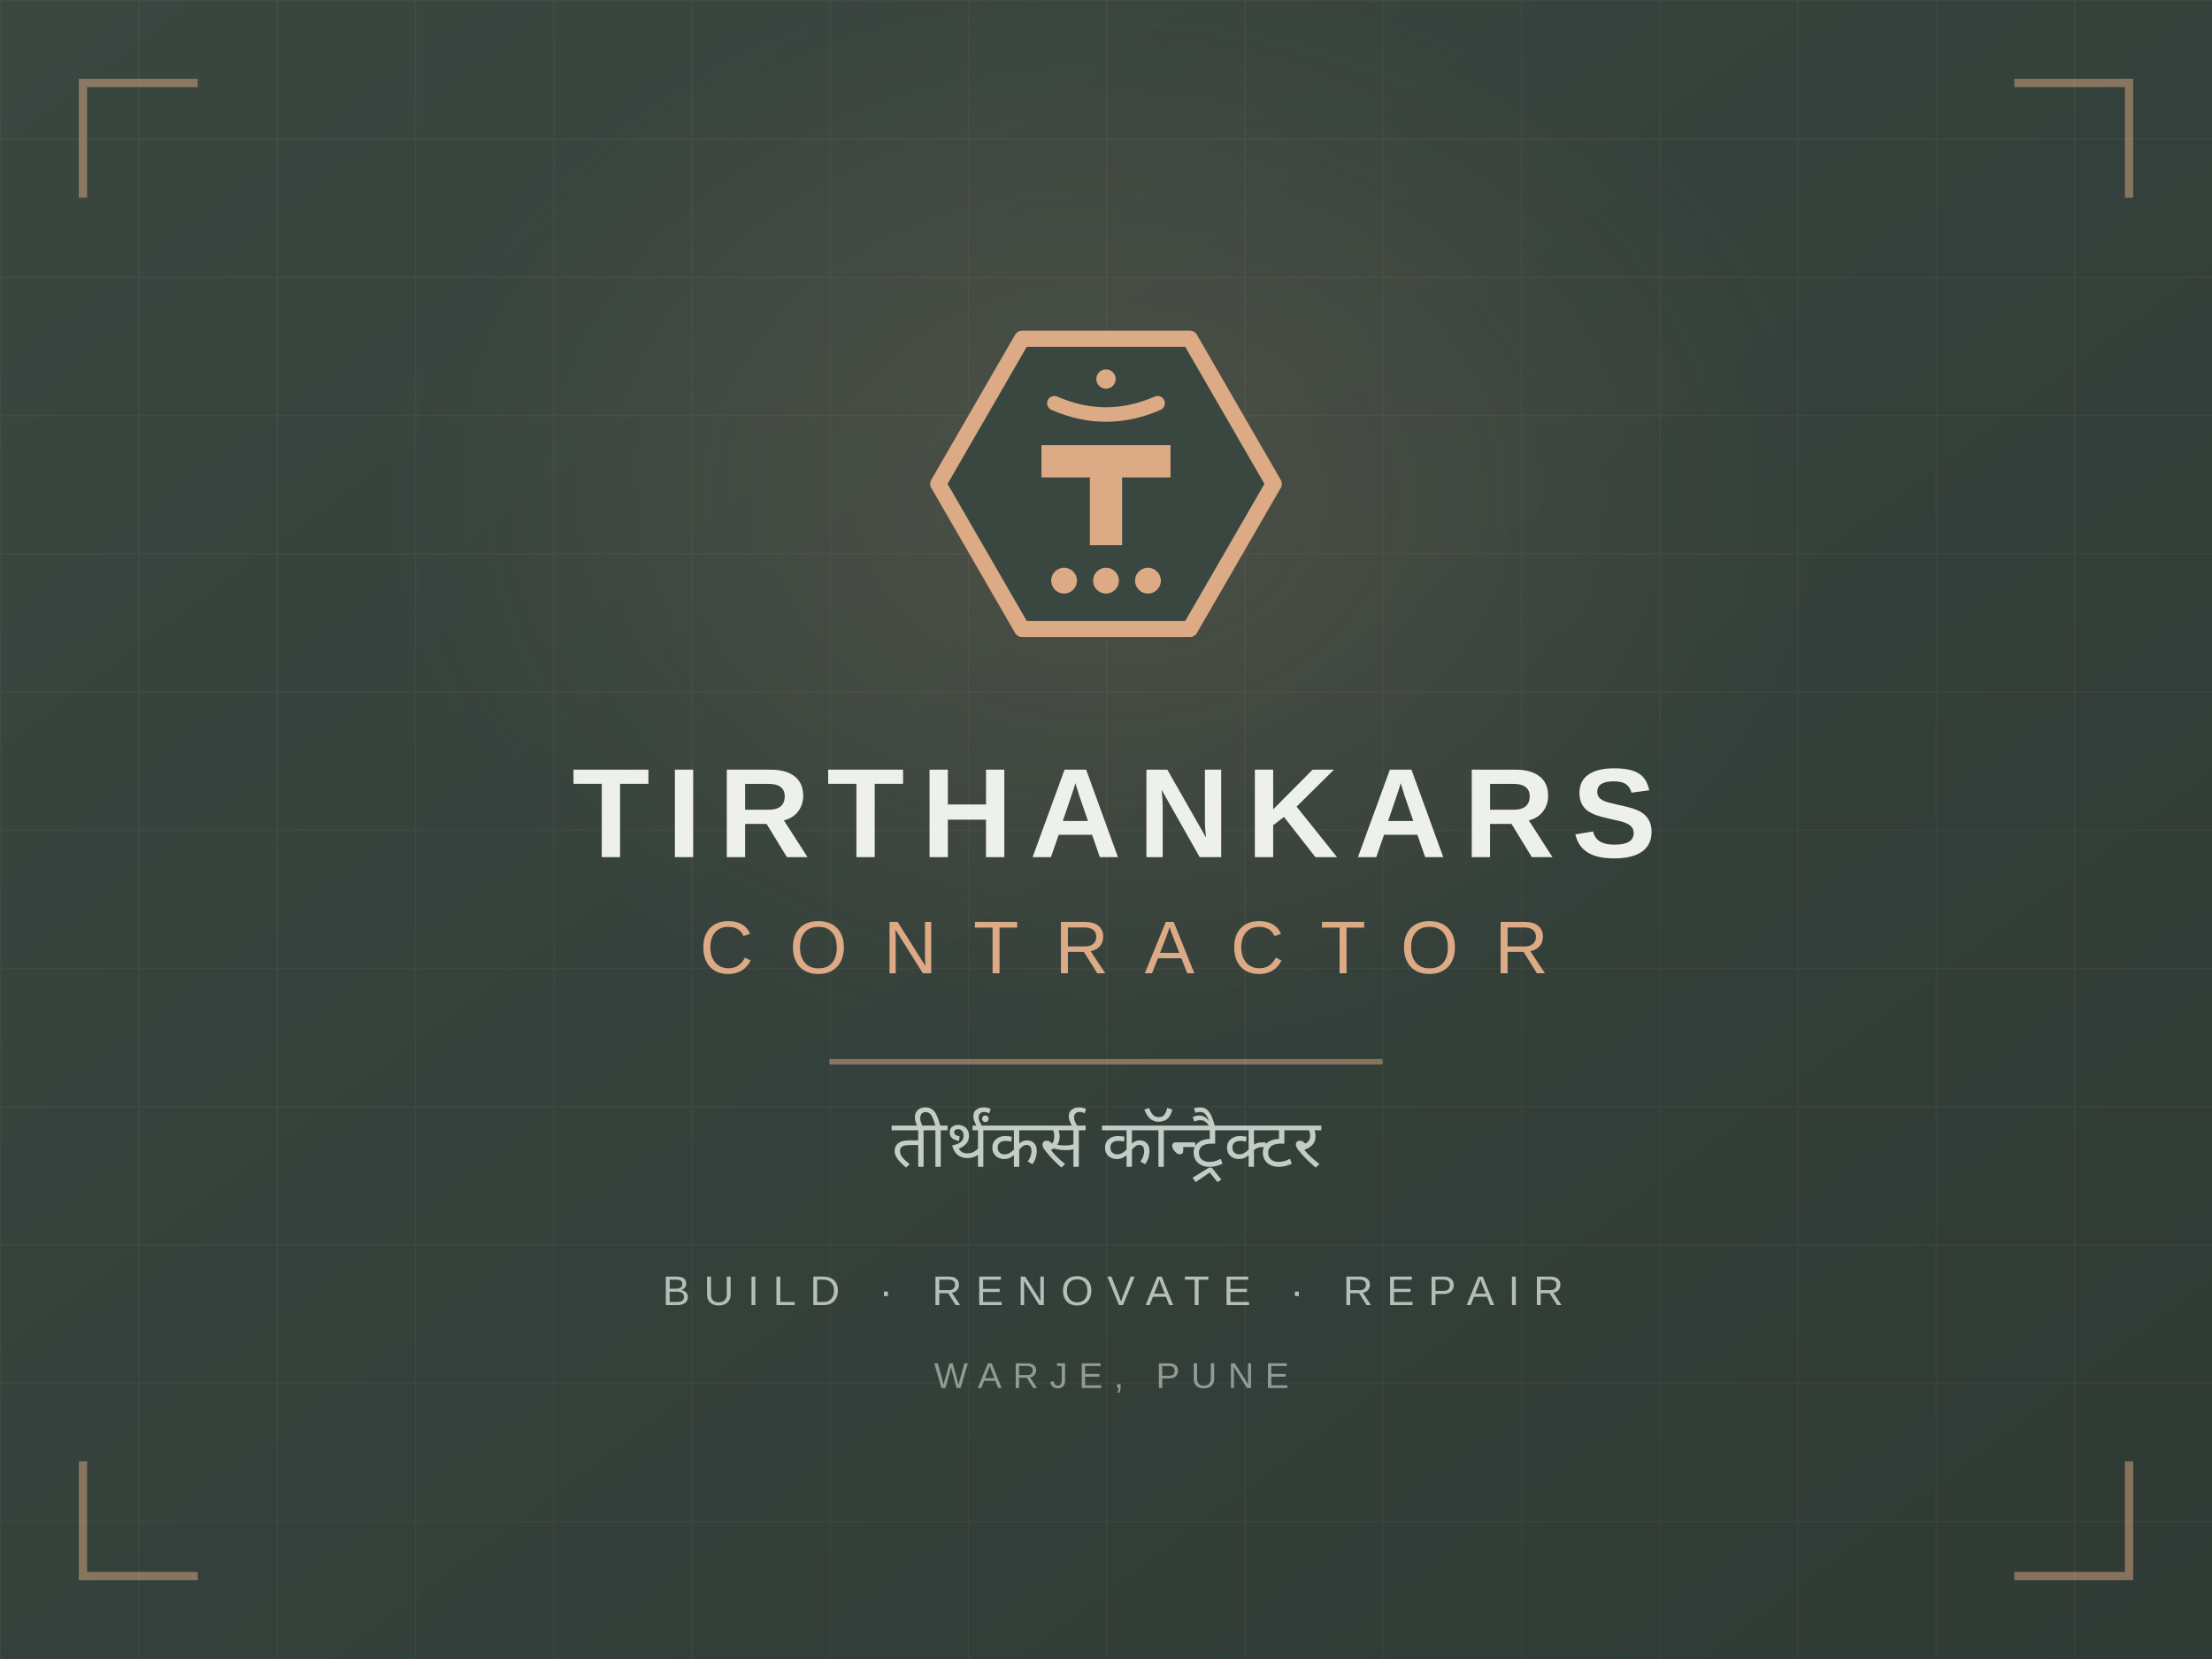
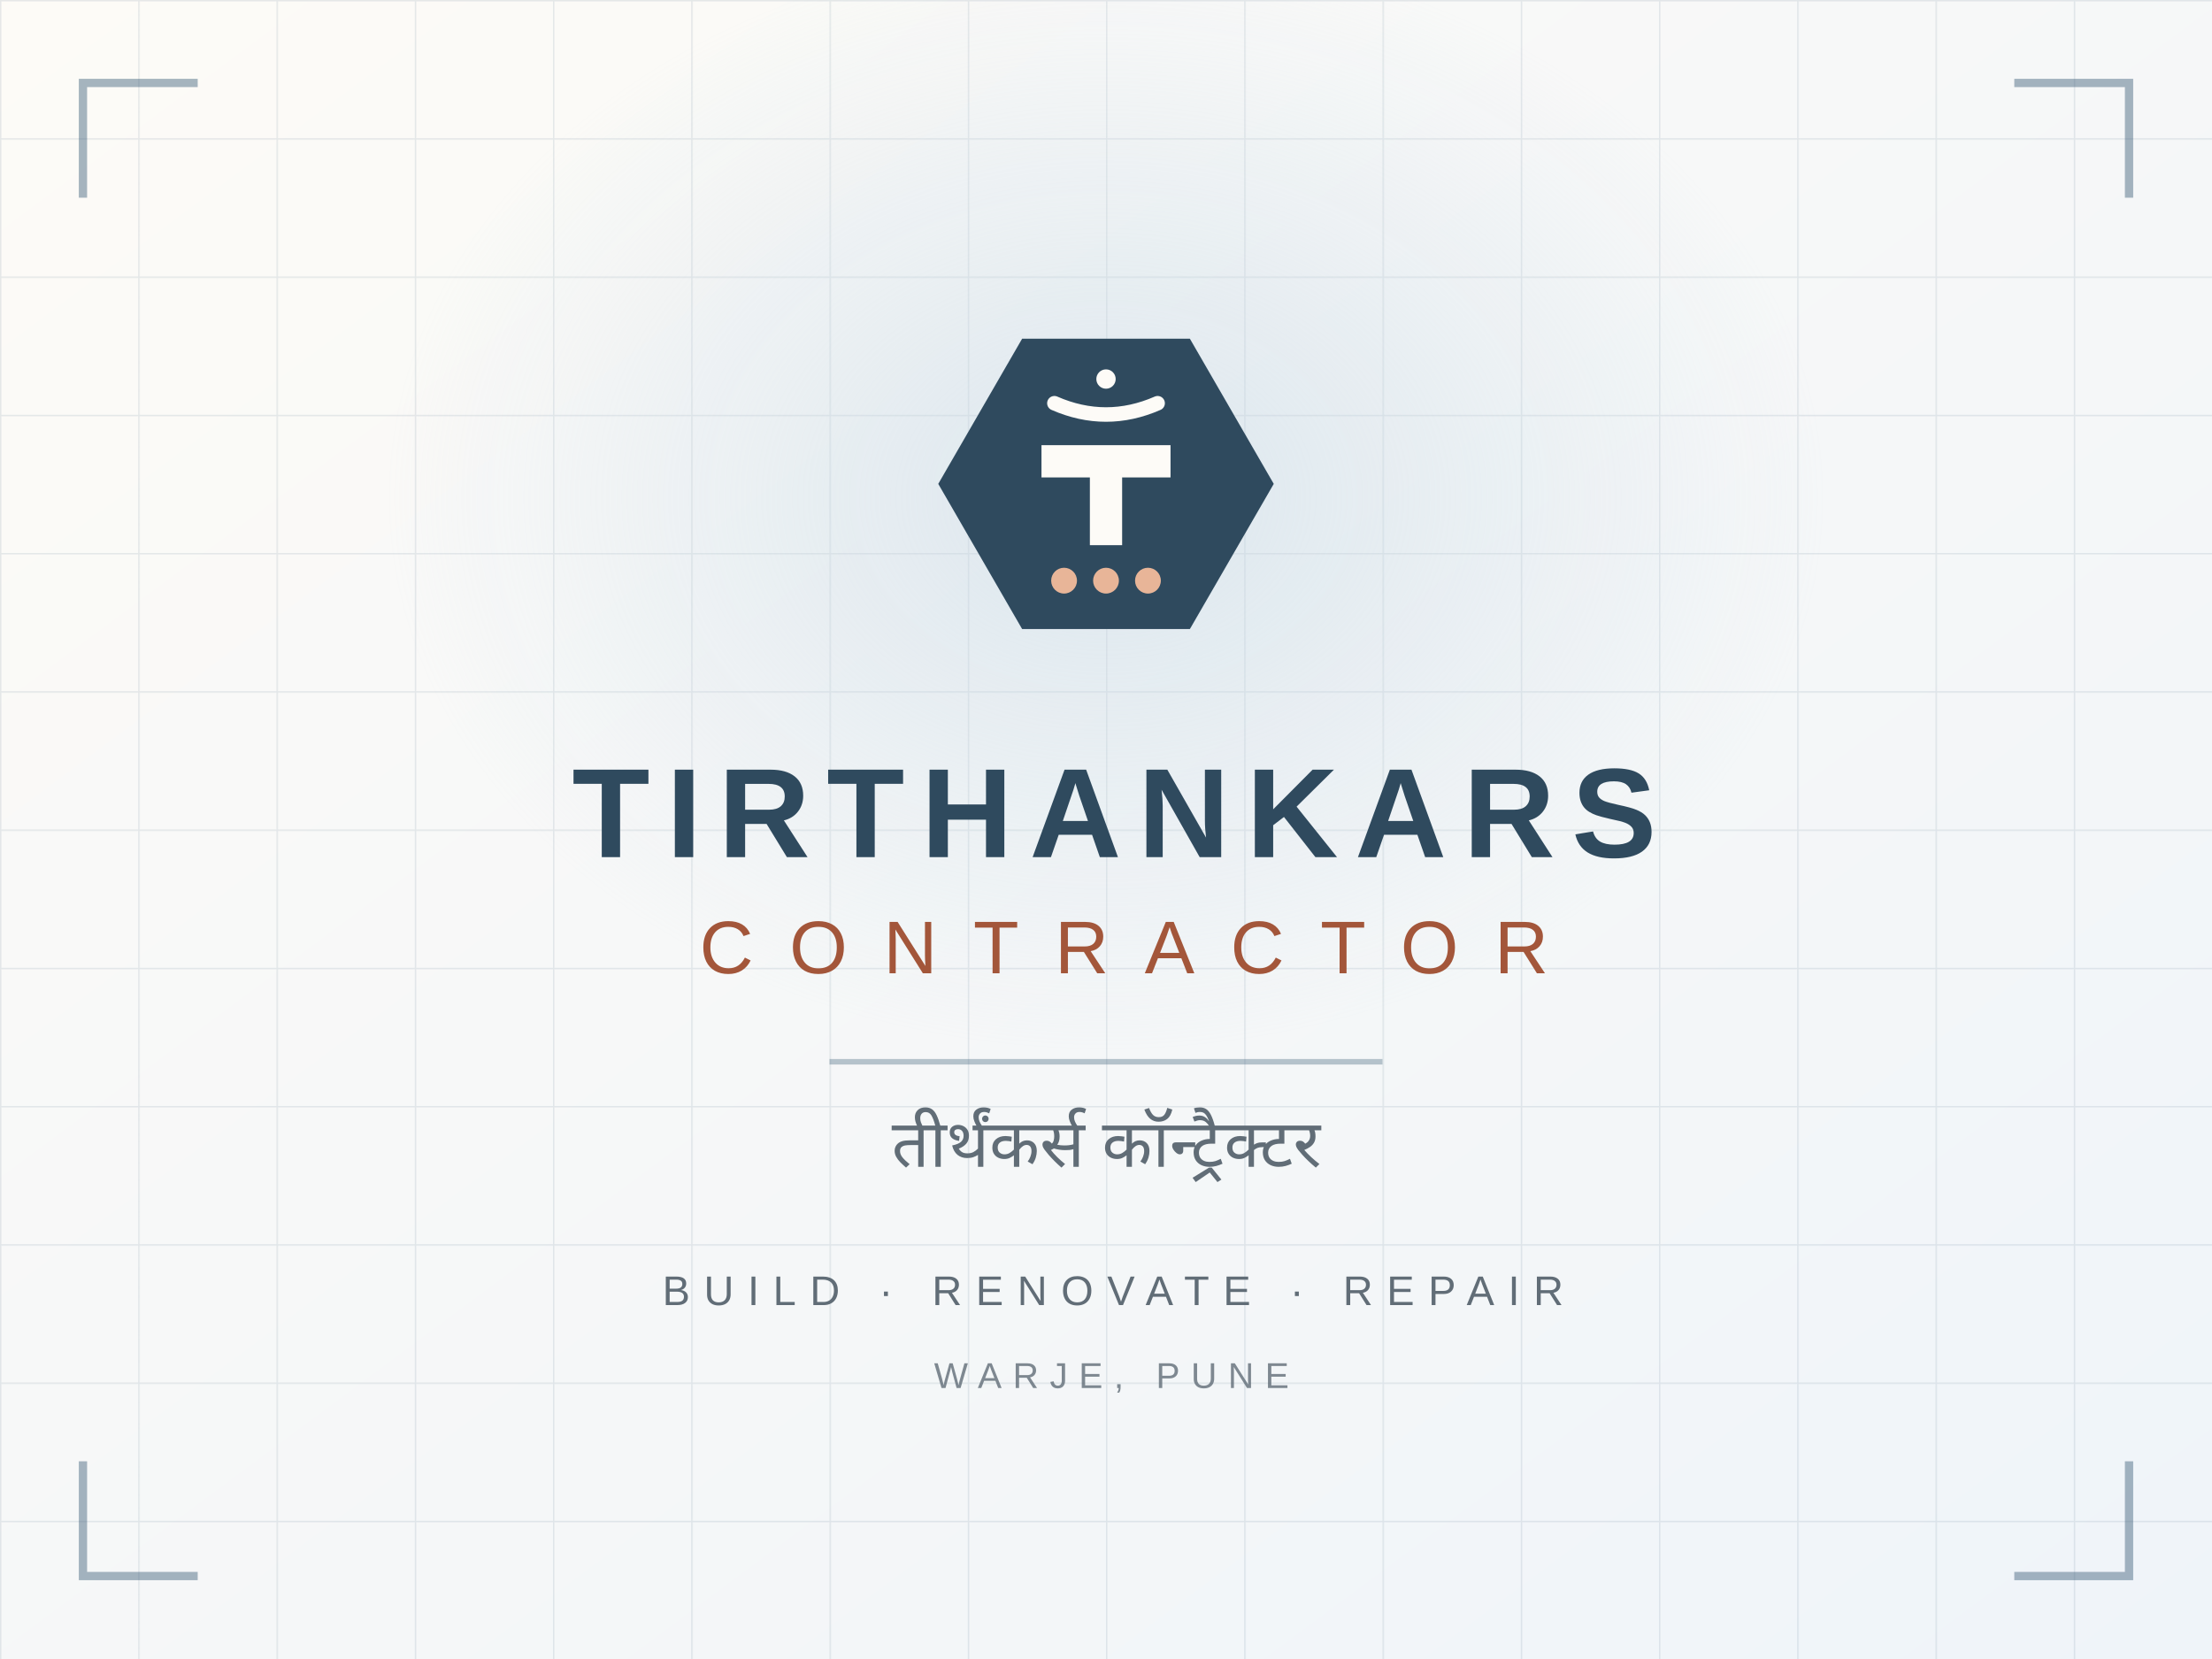
<svg xmlns="http://www.w3.org/2000/svg" viewBox="0 0 800 600" role="img" aria-label="Tirthankars Contractor logo">
  <defs>
    <linearGradient id="card-bg" x1="0" y1="0" x2="1" y2="1">
-       <stop offset="0%" stop-color="#3a4741" />
-       <stop offset="100%" stop-color="#2f3a35" />
+       <stop offset="0%" stop-color="#fdfbf7" />
+       <stop offset="100%" stop-color="#eff4f9" />
    </linearGradient>
    <radialGradient id="badge-glow" cx="0.5" cy="0.5" r="0.5">
-       <stop offset="0%" stop-color="#dcaa85" stop-opacity="0.14" />
-       <stop offset="100%" stop-color="#dcaa85" stop-opacity="0" />
+       <stop offset="0%" stop-color="#c6d8e5" stop-opacity="0.55" />
+       <stop offset="100%" stop-color="#c6d8e5" stop-opacity="0" />
    </radialGradient>
    <pattern id="blueprint" width="50" height="50" patternUnits="userSpaceOnUse">
-       <path d="M50 0 L0 0 L0 50" fill="none" stroke="#dcaa85" stroke-width="1" stroke-opacity="0.06" />
+       <path d="M50 0 L0 0 L0 50" fill="none" stroke="#3c5f78" stroke-width="1" stroke-opacity="0.12" />
    </pattern>
  </defs>
  <rect width="800" height="600" fill="url(#card-bg)" />
  <rect width="800" height="600" fill="url(#blueprint)" />
  <ellipse cx="400" cy="180" rx="260" ry="200" fill="url(#badge-glow)" />
-   <g fill="none" stroke="#dcaa85" stroke-width="3" stroke-opacity="0.5" stroke-linecap="square">
+   <g fill="none" stroke="#3c5f78" stroke-width="3" stroke-opacity="0.45" stroke-linecap="square">
    <path d="M30 70 V30 H70" />
    <path d="M730 30 H770 V70" />
    <path d="M30 530 V570 H70" />
    <path d="M770 530 V570 H730" />
  </g>
  <g transform="translate(330 105) scale(1.1667)">
-     <polygon points="112,60 86,105 34,105 8,60 34,15 86,15" fill="#3a4741" stroke="#dcaa85" stroke-width="5" stroke-linejoin="round" />
-     <circle cx="60" cy="27.5" r="3" fill="#dcaa85" />
-     <path d="M44 35 Q60 42 76 35" fill="none" stroke="#dcaa85" stroke-width="4.5" stroke-linecap="round" />
-     <path d="M40 48 H80 V58 H65 V79 H55 V58 H40 Z" fill="#dcaa85" />
-     <g fill="#dcaa85">
+     <polygon points="112,60 86,105 34,105 8,60 34,15 86,15" fill="#2f4a5e" />
+     <circle cx="60" cy="27.5" r="3" fill="#fdfbf7" />
+     <path d="M44 35 Q60 42 76 35" fill="none" stroke="#fdfbf7" stroke-width="4.5" stroke-linecap="round" />
+     <path d="M40 48 H80 V58 H65 V79 H55 V58 H40 Z" fill="#fdfbf7" />
+     <g fill="#e8b598">
      <circle cx="47" cy="90" r="4" />
      <circle cx="60" cy="90" r="4" />
      <circle cx="73" cy="90" r="4" />
    </g>
  </g>
-   <text x="403" y="310" text-anchor="middle" font-family="Arial, Helvetica, sans-serif" font-size="46" font-weight="bold" letter-spacing="6" fill="#eef0ec">TIRTHANKARS</text>
-   <text x="406.5" y="352" text-anchor="middle" font-family="Arial, Helvetica, sans-serif" font-size="27" letter-spacing="13" fill="#dcaa85">CONTRACTOR</text>
-   <line x1="300" y1="384" x2="500" y2="384" stroke="#dcaa85" stroke-width="2" stroke-opacity="0.5" />
-   <text x="400" y="422" text-anchor="middle" font-family="'Nirmala UI', 'Kohinoor Devanagari', 'Noto Sans Devanagari', Arial, sans-serif" font-size="24" fill="#c3ccc5">तीर्थंकर्स कॉन्ट्रैक्टर</text>
-   <text x="402.5" y="472" text-anchor="middle" font-family="Arial, Helvetica, sans-serif" font-size="15" letter-spacing="5" fill="#c3ccc5" fill-opacity="0.9">BUILD · RENOVATE · REPAIR</text>
-   <text x="402" y="502" text-anchor="middle" font-family="Arial, Helvetica, sans-serif" font-size="13" letter-spacing="4" fill="#c3ccc5" fill-opacity="0.65">WARJE, PUNE</text>
+   <text x="403" y="310" text-anchor="middle" font-family="Arial, Helvetica, sans-serif" font-size="46" font-weight="bold" letter-spacing="6" fill="#2f4a5e">TIRTHANKARS</text>
+   <text x="406.5" y="352" text-anchor="middle" font-family="Arial, Helvetica, sans-serif" font-size="27" letter-spacing="13" fill="#a3563a">CONTRACTOR</text>
+   <line x1="300" y1="384" x2="500" y2="384" stroke="#3c5f78" stroke-width="2" stroke-opacity="0.35" />
+   <text x="400" y="422" text-anchor="middle" font-family="'Nirmala UI', 'Kohinoor Devanagari', 'Noto Sans Devanagari', Arial, sans-serif" font-size="24" fill="#616d77">तीर्थंकर्स कॉन्ट्रैक्टर</text>
+   <text x="402.5" y="472" text-anchor="middle" font-family="Arial, Helvetica, sans-serif" font-size="15" letter-spacing="5" fill="#616d77">BUILD · RENOVATE · REPAIR</text>
+   <text x="402" y="502" text-anchor="middle" font-family="Arial, Helvetica, sans-serif" font-size="13" letter-spacing="4" fill="#616d77" fill-opacity="0.8">WARJE, PUNE</text>
</svg>
